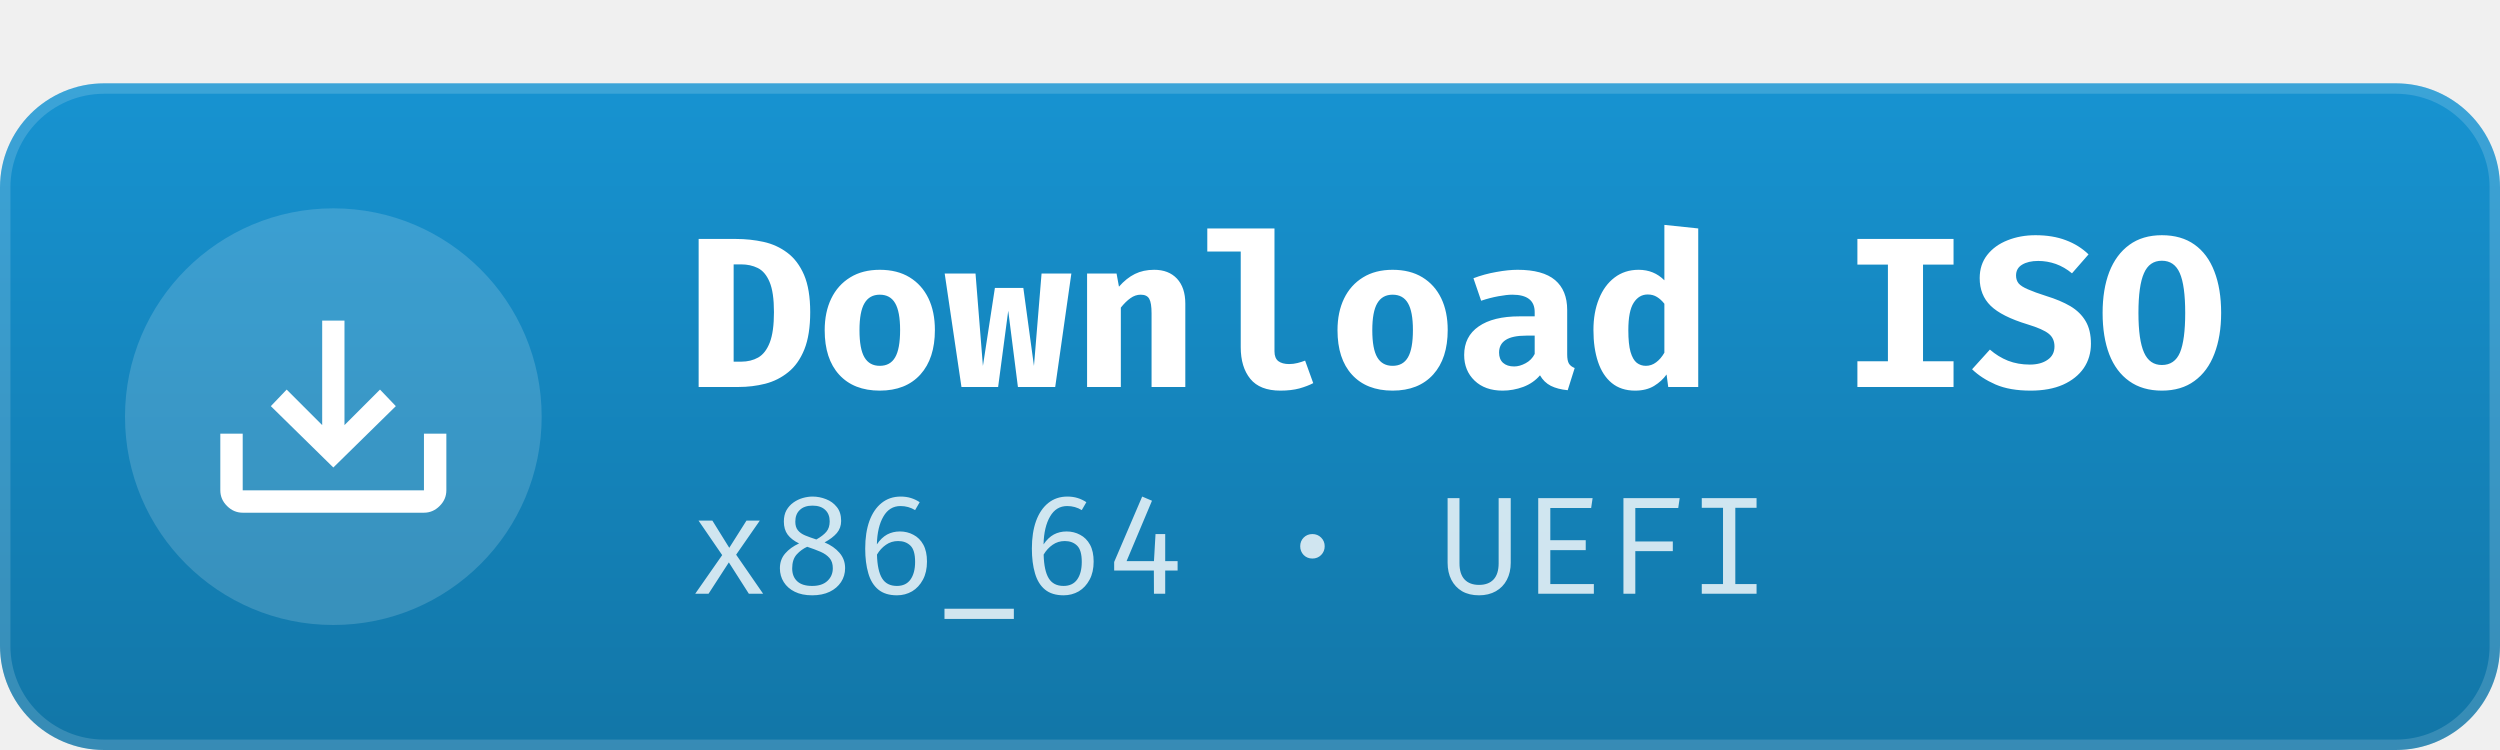
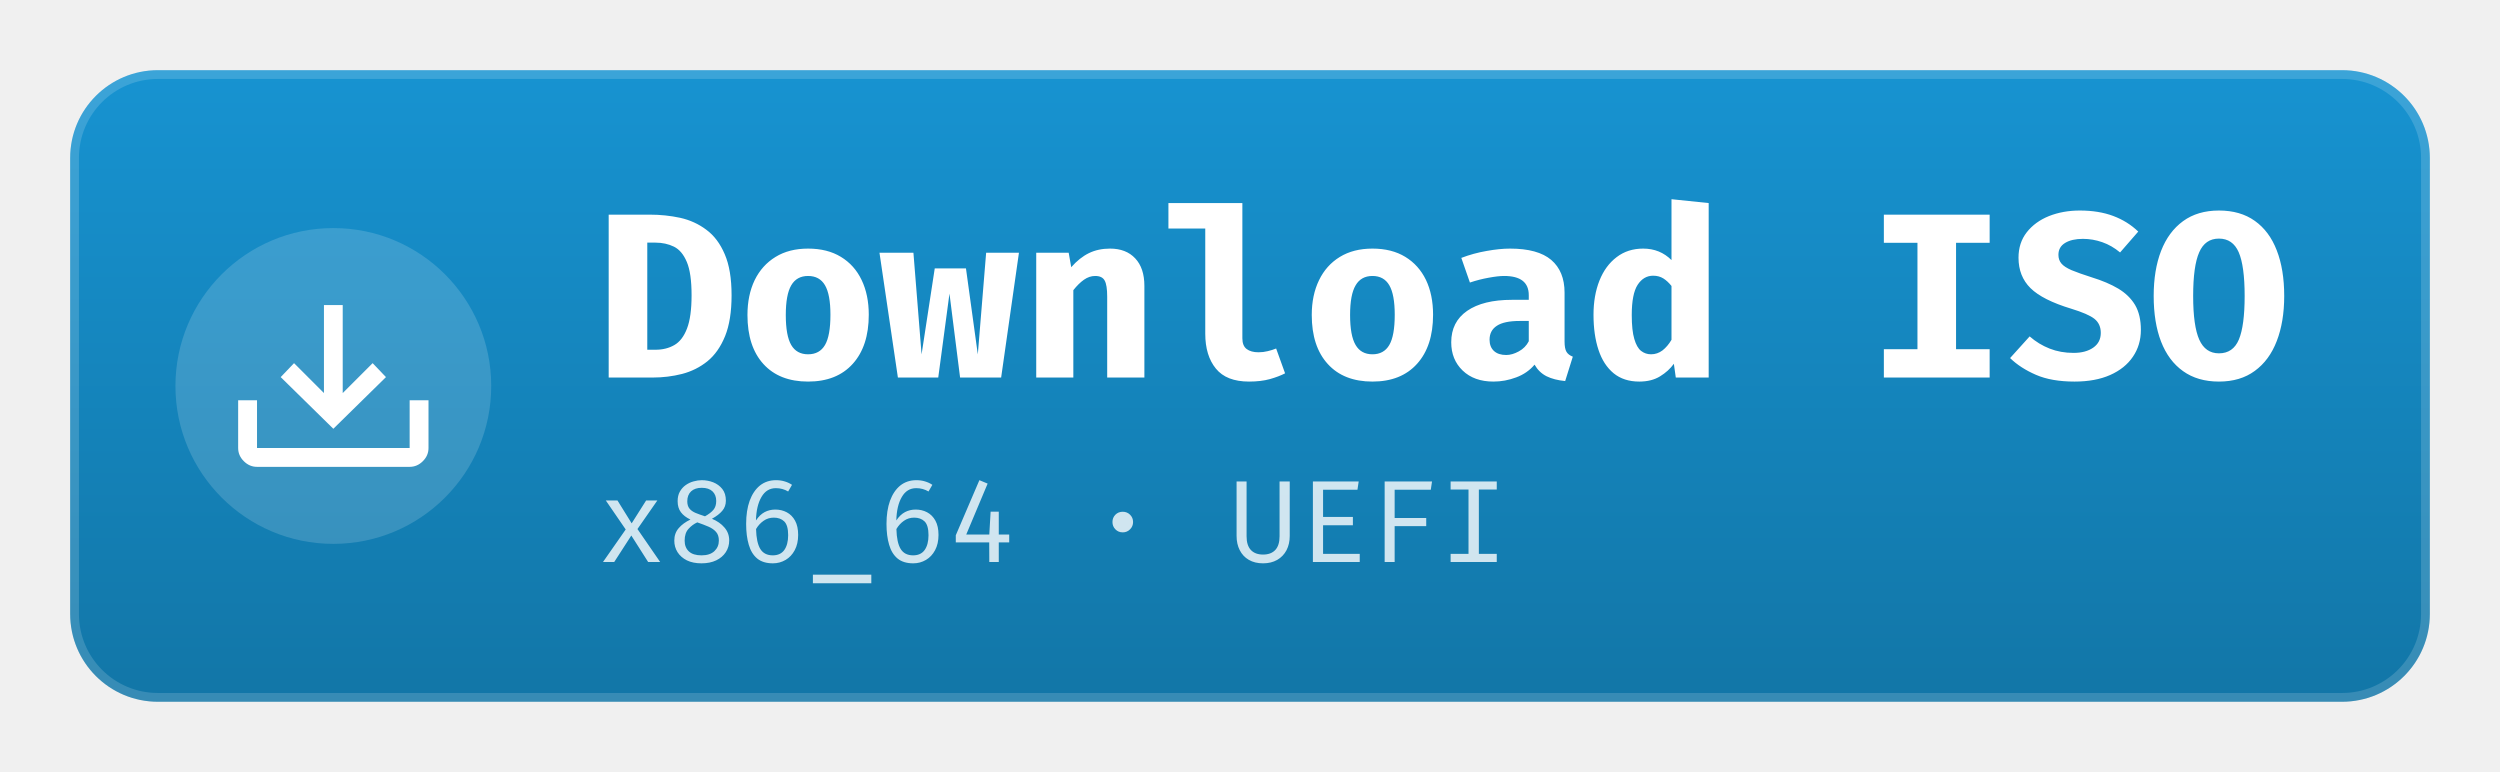
- <svg xmlns="http://www.w3.org/2000/svg" width="240" height="72" viewBox="0 0 240 72">
-   <g transform="translate(0 8)">
+ <svg xmlns="http://www.w3.org/2000/svg" width="285" height="88" viewBox="0 0 285 88">
+   <g transform="translate(8 8)">
    <defs>
      <linearGradient id="fill" x1="0" y1="0" x2="0" y2="1">
        <stop offset="0" stop-color="#1793d1" />
        <stop offset="1" stop-color="#1276a7" />
      </linearGradient>
    </defs>
-     <rect width="240" height="64" rx="10" fill="url(#fill)" />
-     <rect x=".5" y=".5" width="239" height="63" rx="9.5" fill="none" stroke="#fff" stroke-opacity=".16" />
-     <circle cx="32" cy="32" r="20" fill="#fff" fill-opacity=".16" />
-     <path fill="#fff" d="M21.15 33.63H23.3V39.07H40.7V33.63H42.85V39.07Q42.85 39.94 42.2 40.58Q41.56 41.22 40.7 41.22H23.3Q22.44 41.22 21.8 40.58Q21.15 39.94 21.15 39.07ZM32 36.88 38 30.99 36.48 29.4 33.07 32.81V22.78H30.93V32.81L27.52 29.4L26 30.99Z" />
-     <path fill="#fff" d="M77.78 21.97Q77.78 24.14 77.22 25.54Q76.65 26.95 75.67 27.73Q74.7 28.52 73.46 28.84Q72.23 29.15 70.9 29.15H67.07V14.94H70.66Q72.02 14.94 73.3 15.22Q74.57 15.5 75.58 16.26Q76.59 17.01 77.19 18.39Q77.78 19.77 77.78 21.97ZM74.3 21.97Q74.3 20.06 73.88 19.07Q73.47 18.09 72.75 17.73Q72.04 17.38 71.15 17.38H70.43V26.72H71.15Q72.08 26.72 72.79 26.32Q73.5 25.91 73.9 24.88Q74.3 23.84 74.3 21.97ZM84.46 17.9Q86.14 17.9 87.32 18.62Q88.5 19.34 89.13 20.64Q89.75 21.93 89.75 23.68Q89.75 26.41 88.36 27.95Q86.96 29.5 84.46 29.5Q81.96 29.5 80.56 27.97Q79.17 26.45 79.17 23.7Q79.17 21.96 79.8 20.66Q80.43 19.36 81.62 18.63Q82.8 17.9 84.46 17.9ZM84.46 20.29Q83.47 20.29 82.99 21.11Q82.51 21.92 82.51 23.7Q82.51 25.5 82.99 26.31Q83.47 27.12 84.46 27.12Q85.46 27.12 85.93 26.31Q86.41 25.5 86.41 23.68Q86.41 21.91 85.93 21.1Q85.46 20.29 84.46 20.29ZM101.3 29.15H97.72L96.79 21.83L95.82 29.15H92.3L90.69 18.26H93.65L94.36 27.13L95.51 19.64H98.24L99.26 27.13L99.99 18.26H102.85ZM104.36 29.15V18.26H107.19L107.42 19.52Q108.14 18.7 108.95 18.3Q109.76 17.9 110.8 17.9Q112.19 17.9 112.99 18.75Q113.79 19.61 113.79 21.15V29.15H110.55V22.09Q110.55 21.08 110.33 20.69Q110.11 20.29 109.51 20.29Q108.99 20.29 108.53 20.62Q108.06 20.95 107.6 21.53V29.15ZM122.35 13.93V25.73Q122.35 26.38 122.72 26.67Q123.1 26.95 123.75 26.95Q124.17 26.95 124.56 26.85Q124.95 26.75 125.29 26.62L126.07 28.78Q125.52 29.07 124.74 29.29Q123.96 29.5 122.92 29.5Q120.95 29.5 120.03 28.37Q119.11 27.24 119.11 25.33V16.15H115.9V13.93ZM133.69 17.9Q135.37 17.9 136.55 18.62Q137.73 19.34 138.36 20.64Q138.98 21.93 138.98 23.68Q138.98 26.41 137.59 27.95Q136.19 29.5 133.69 29.5Q131.19 29.5 129.79 27.97Q128.4 26.45 128.4 23.7Q128.4 21.96 129.03 20.66Q129.66 19.36 130.85 18.63Q132.03 17.9 133.69 17.9ZM133.69 20.29Q132.7 20.29 132.22 21.11Q131.74 21.92 131.74 23.7Q131.74 25.5 132.22 26.31Q132.7 27.12 133.69 27.12Q134.69 27.12 135.16 26.31Q135.64 25.5 135.64 23.68Q135.64 21.91 135.16 21.1Q134.69 20.29 133.69 20.29ZM150.45 26.02Q150.45 26.63 150.62 26.91Q150.79 27.18 151.17 27.33L150.5 29.46Q149.54 29.37 148.88 29.04Q148.22 28.7 147.84 28.03Q147.21 28.77 146.24 29.14Q145.26 29.5 144.25 29.5Q142.56 29.5 141.56 28.54Q140.56 27.58 140.56 26.08Q140.56 24.3 141.95 23.34Q143.34 22.37 145.87 22.37H147.33V21.96Q147.33 20.29 145.18 20.29Q144.66 20.29 143.84 20.44Q143.02 20.59 142.19 20.87L141.45 18.71Q142.5 18.31 143.65 18.11Q144.79 17.9 145.69 17.9Q148.12 17.9 149.29 18.89Q150.45 19.88 150.45 21.75ZM145.36 27.18Q145.89 27.18 146.46 26.87Q147.04 26.56 147.33 25.98V24.22H146.53Q145.18 24.22 144.54 24.64Q143.91 25.05 143.91 25.85Q143.91 26.48 144.29 26.83Q144.68 27.18 145.36 27.18ZM159.78 13.59 163.03 13.93V29.15H160.15L159.99 27.95Q159.54 28.59 158.79 29.05Q158.04 29.5 156.97 29.5Q155.62 29.5 154.73 28.77Q153.85 28.05 153.41 26.74Q152.97 25.43 152.97 23.68Q152.97 21.99 153.5 20.69Q154.02 19.39 154.99 18.65Q155.97 17.9 157.31 17.9Q158.78 17.9 159.78 18.91ZM158.18 20.27Q157.34 20.27 156.83 21.07Q156.32 21.86 156.32 23.7Q156.32 25.04 156.53 25.78Q156.75 26.53 157.13 26.83Q157.51 27.12 158 27.12Q158.54 27.12 158.99 26.78Q159.44 26.45 159.78 25.86V21.16Q159.45 20.74 159.07 20.51Q158.69 20.27 158.18 20.27ZM187.54 14.94V17.4H184.61V26.68H187.54V29.15H178.31V26.68H181.24V17.4H178.31V14.94ZM200.73 25Q200.73 26.32 200.04 27.34Q199.34 28.35 198.05 28.93Q196.76 29.5 194.94 29.5Q192.93 29.5 191.57 28.91Q190.22 28.32 189.32 27.45L191.03 25.56Q191.82 26.25 192.77 26.63Q193.72 27 194.86 27Q195.92 27 196.57 26.54Q197.23 26.09 197.23 25.26Q197.23 24.48 196.68 24.04Q196.13 23.59 194.65 23.14Q192.15 22.38 191.1 21.35Q190.05 20.32 190.05 18.7Q190.05 17.4 190.77 16.48Q191.5 15.55 192.72 15.07Q193.94 14.58 195.41 14.58Q197.06 14.58 198.32 15.06Q199.58 15.53 200.5 16.42L198.91 18.24Q198.19 17.64 197.36 17.34Q196.53 17.05 195.67 17.05Q194.71 17.05 194.12 17.41Q193.54 17.76 193.54 18.45Q193.54 18.9 193.79 19.21Q194.05 19.51 194.69 19.78Q195.32 20.06 196.45 20.42Q197.79 20.83 198.75 21.39Q199.71 21.96 200.22 22.83Q200.73 23.69 200.73 25ZM213.23 22.04Q213.23 24.29 212.58 25.97Q211.94 27.65 210.67 28.57Q209.41 29.5 207.54 29.5Q205.68 29.5 204.41 28.59Q203.14 27.69 202.49 26.02Q201.85 24.34 201.85 22.04Q201.85 19.78 202.49 18.11Q203.14 16.44 204.41 15.51Q205.68 14.58 207.54 14.58Q209.41 14.58 210.67 15.48Q211.94 16.38 212.58 18.06Q213.23 19.73 213.23 22.04ZM209.78 22.04Q209.78 19.41 209.26 18.22Q208.74 17.03 207.54 17.03Q206.34 17.03 205.82 18.23Q205.29 19.42 205.29 22.04Q205.29 24.66 205.83 25.85Q206.36 27.04 207.54 27.04Q208.77 27.04 209.28 25.84Q209.78 24.63 209.78 22.04Z" />
-     <path fill="#fff" fill-opacity="0.8" d="M68.02 49H66.74L69.33 45.29L67.06 41.98H68.39L70.01 44.59L71.66 41.98H72.94L70.67 45.25L73.26 49H71.89L69.97 45.99ZM80.75 42.01Q80.75 42.68 80.34 43.17Q79.93 43.65 79.16 44.07Q80.06 44.45 80.59 45.07Q81.13 45.69 81.13 46.54Q81.13 47.29 80.74 47.88Q80.35 48.47 79.65 48.81Q78.94 49.15 77.97 49.15Q76.99 49.15 76.3 48.81Q75.61 48.47 75.24 47.88Q74.87 47.29 74.87 46.56Q74.87 45.71 75.38 45.13Q75.88 44.55 76.71 44.17Q75.99 43.82 75.62 43.33Q75.25 42.83 75.25 42.07Q75.25 41.43 75.5 40.98Q75.76 40.53 76.17 40.24Q76.58 39.95 77.06 39.81Q77.55 39.67 78 39.67Q78.67 39.67 79.3 39.92Q79.93 40.16 80.34 40.68Q80.75 41.19 80.75 42.01ZM76.35 42.08Q76.35 42.61 76.6 42.91Q76.84 43.21 77.29 43.4Q77.75 43.59 78.37 43.79Q79.01 43.43 79.33 43.05Q79.65 42.67 79.65 42.05Q79.65 41.35 79.22 40.95Q78.79 40.54 78 40.54Q77.22 40.54 76.79 40.95Q76.35 41.35 76.35 42.08ZM79.95 46.55Q79.95 45.93 79.63 45.57Q79.32 45.21 78.77 44.97Q78.21 44.73 77.49 44.49Q76.92 44.75 76.49 45.22Q76.05 45.7 76.05 46.57Q76.05 47.35 76.53 47.8Q77.01 48.25 77.97 48.25Q78.93 48.25 79.44 47.76Q79.95 47.28 79.95 46.55ZM86.47 39.67Q87 39.67 87.45 39.81Q87.9 39.95 88.29 40.21L87.85 40.97Q87.21 40.58 86.45 40.58Q85.39 40.58 84.81 41.58Q84.22 42.58 84.18 44.26Q84.62 43.61 85.17 43.31Q85.72 43.02 86.39 43.02Q87.1 43.02 87.69 43.34Q88.29 43.65 88.64 44.29Q88.99 44.93 88.99 45.91Q88.99 46.93 88.6 47.65Q88.21 48.38 87.56 48.77Q86.9 49.15 86.11 49.15Q84.99 49.15 84.32 48.6Q83.65 48.05 83.36 47.04Q83.06 46.03 83.06 44.66Q83.06 43.14 83.46 42.02Q83.87 40.9 84.63 40.29Q85.4 39.67 86.47 39.67ZM86.22 43.94Q85.56 43.94 85.05 44.3Q84.53 44.66 84.19 45.24Q84.23 46.79 84.68 47.52Q85.13 48.25 86.1 48.25Q86.97 48.25 87.41 47.63Q87.85 47.01 87.85 45.94Q87.85 44.81 87.4 44.38Q86.95 43.94 86.22 43.94ZM90.67 51.42V50.44H97.33V51.42ZM102.47 39.67Q103 39.67 103.45 39.81Q103.9 39.95 104.29 40.21L103.85 40.97Q103.21 40.58 102.45 40.58Q101.39 40.58 100.81 41.58Q100.22 42.58 100.18 44.26Q100.62 43.61 101.17 43.31Q101.72 43.02 102.39 43.02Q103.1 43.02 103.69 43.34Q104.29 43.65 104.64 44.29Q104.99 44.93 104.99 45.91Q104.99 46.93 104.6 47.65Q104.21 48.38 103.56 48.77Q102.9 49.15 102.11 49.15Q100.99 49.15 100.32 48.6Q99.65 48.05 99.36 47.04Q99.06 46.03 99.06 44.66Q99.06 43.14 99.46 42.02Q99.87 40.9 100.63 40.29Q101.4 39.67 102.47 39.67ZM102.22 43.94Q101.56 43.94 101.05 44.3Q100.53 44.66 100.19 45.24Q100.23 46.79 100.68 47.52Q101.13 48.25 102.1 48.25Q102.97 48.25 103.41 47.63Q103.85 47.01 103.85 45.94Q103.85 44.81 103.4 44.38Q102.95 43.94 102.22 43.94ZM111.86 43.27V45.87H113.05V46.77H111.86V49H110.78L110.77 46.77H106.96V45.95L109.65 39.67L110.59 40.07L108.15 45.87H110.78L110.93 43.27ZM124.82 44.44Q124.82 43.95 125.15 43.61Q125.49 43.27 125.99 43.27Q126.49 43.27 126.83 43.61Q127.17 43.95 127.17 44.44Q127.17 44.93 126.83 45.28Q126.49 45.62 125.99 45.62Q125.49 45.62 125.15 45.28Q124.82 44.93 124.82 44.44ZM145.03 39.82V46.03Q145.03 46.95 144.66 47.66Q144.29 48.37 143.6 48.76Q142.91 49.15 141.99 49.15Q141.04 49.15 140.36 48.76Q139.69 48.36 139.33 47.66Q138.97 46.95 138.97 46.03V39.82H140.11V46.07Q140.11 47.11 140.6 47.63Q141.09 48.15 141.99 48.15Q142.89 48.15 143.38 47.63Q143.87 47.11 143.87 46.07V39.82ZM148.83 40.77V43.86H152.23V44.81H148.83V48.07H153.01V49H147.67V39.82H152.89L152.75 40.77ZM156.99 40.77V43.98H160.59V44.91H156.99V49H155.85V39.82H161.25L161.11 40.77ZM168.63 39.82V40.75H166.59V48.07H168.63V49H163.37V48.07H165.41V40.75H163.37V39.82Z" />
+     <rect width="269" height="72" rx="10" fill="url(#fill)" />
+     <rect x=".5" y=".5" width="268" height="71" rx="9.5" fill="none" stroke="#fff" stroke-opacity=".16" />
+     <circle cx="30" cy="36" r="18" fill="#fff" fill-opacity=".16" />
+     <path fill="#fff" d="M19.15 37.63H21.3V43.07H38.7V37.63H40.85V43.07Q40.85 43.94 40.2 44.58Q39.56 45.22 38.7 45.22H21.3Q20.44 45.22 19.8 44.58Q19.15 43.94 19.15 43.07ZM30 40.88 36 34.99 34.48 33.4 31.07 36.81V26.78H28.93V36.81L25.52 33.4L24 34.99Z" />
+     <path fill="#fff" d="M75.4 25.66Q75.4 28.49 74.66 30.32Q73.91 32.16 72.64 33.19Q71.37 34.21 69.75 34.63Q68.14 35.04 66.41 35.04H61.39V16.47H66.08Q67.87 16.47 69.54 16.83Q71.2 17.2 72.52 18.19Q73.85 19.17 74.62 20.98Q75.4 22.78 75.4 25.66ZM70.84 25.66Q70.84 23.15 70.3 21.87Q69.76 20.58 68.83 20.12Q67.89 19.66 66.73 19.66H65.79V31.87H66.73Q67.95 31.87 68.87 31.34Q69.8 30.81 70.32 29.45Q70.84 28.1 70.84 25.66ZM84.12 20.34Q86.32 20.34 87.86 21.28Q89.41 22.22 90.22 23.91Q91.04 25.61 91.04 27.88Q91.04 31.45 89.22 33.47Q87.4 35.5 84.12 35.5Q80.85 35.5 79.03 33.5Q77.21 31.5 77.21 27.91Q77.21 25.65 78.03 23.94Q78.86 22.24 80.41 21.29Q81.95 20.34 84.12 20.34ZM84.12 23.46Q82.82 23.46 82.2 24.53Q81.58 25.59 81.58 27.91Q81.58 30.27 82.2 31.33Q82.82 32.39 84.12 32.39Q85.43 32.39 86.05 31.33Q86.67 30.27 86.67 27.88Q86.67 25.58 86.05 24.52Q85.43 23.46 84.12 23.46ZM106.13 35.04H101.45L100.24 25.47L98.96 35.04H94.36L92.26 20.81H96.13L97.06 32.4L98.56 22.6H102.12L103.47 32.4L104.42 20.81H108.16ZM110.13 35.04V20.81H113.83L114.12 22.46Q115.07 21.38 116.13 20.86Q117.19 20.34 118.54 20.34Q120.37 20.34 121.41 21.45Q122.46 22.56 122.46 24.59V35.04H118.22V25.81Q118.22 24.49 117.93 23.98Q117.65 23.46 116.85 23.46Q116.18 23.46 115.57 23.89Q114.96 24.32 114.36 25.08V35.04ZM133.63 15.15V30.57Q133.63 31.42 134.12 31.79Q134.61 32.16 135.47 32.16Q136.02 32.16 136.53 32.03Q137.04 31.91 137.48 31.73L138.5 34.56Q137.78 34.93 136.76 35.22Q135.74 35.5 134.39 35.5Q131.81 35.5 130.61 34.02Q129.4 32.54 129.4 30.04V18.05H125.2V15.15ZM148.46 20.34Q150.66 20.34 152.2 21.28Q153.74 22.22 154.56 23.91Q155.37 25.61 155.37 27.88Q155.37 31.45 153.55 33.47Q151.73 35.5 148.46 35.5Q145.19 35.5 143.37 33.5Q141.54 31.5 141.54 27.91Q141.54 25.65 142.37 23.94Q143.19 22.24 144.74 21.29Q146.29 20.34 148.46 20.34ZM148.46 23.46Q147.16 23.46 146.54 24.53Q145.91 25.59 145.91 27.91Q145.91 30.27 146.54 31.33Q147.16 32.39 148.46 32.39Q149.76 32.39 150.38 31.33Q151 30.27 151 27.88Q151 25.58 150.38 24.52Q149.76 23.46 148.46 23.46ZM170.36 30.94Q170.36 31.74 170.58 32.11Q170.8 32.47 171.3 32.66L170.43 35.44Q169.17 35.32 168.3 34.89Q167.44 34.45 166.94 33.57Q166.12 34.55 164.85 35.02Q163.58 35.5 162.25 35.5Q160.05 35.5 158.74 34.24Q157.44 32.99 157.44 31.02Q157.44 28.7 159.25 27.44Q161.07 26.18 164.37 26.18H166.28V25.65Q166.28 23.46 163.47 23.46Q162.79 23.46 161.71 23.66Q160.64 23.85 159.57 24.21L158.59 21.4Q159.97 20.87 161.47 20.61Q162.96 20.34 164.14 20.34Q167.32 20.34 168.84 21.63Q170.36 22.93 170.36 25.36ZM163.71 32.47Q164.39 32.47 165.14 32.06Q165.9 31.65 166.28 30.9V28.59H165.24Q163.47 28.59 162.64 29.14Q161.81 29.68 161.81 30.73Q161.81 31.54 162.31 32.01Q162.81 32.47 163.71 32.47ZM182.55 14.71 186.79 15.15V35.04H183.04L182.82 33.47Q182.23 34.3 181.25 34.9Q180.28 35.5 178.88 35.5Q177.11 35.5 175.95 34.55Q174.79 33.59 174.23 31.89Q173.66 30.18 173.66 27.88Q173.66 25.69 174.34 23.98Q175.02 22.28 176.3 21.31Q177.57 20.34 179.32 20.34Q181.24 20.34 182.55 21.65ZM180.46 23.43Q179.37 23.43 178.69 24.47Q178.02 25.51 178.02 27.91Q178.02 29.67 178.31 30.64Q178.59 31.61 179.08 32Q179.58 32.39 180.22 32.39Q180.93 32.39 181.52 31.95Q182.1 31.5 182.55 30.74V24.6Q182.11 24.05 181.62 23.74Q181.12 23.43 180.46 23.43ZM218.82 16.47V19.68H214.99V31.81H218.82V35.04H206.76V31.81H210.59V19.68H206.76V16.47ZM236.06 29.61Q236.06 31.34 235.15 32.67Q234.25 34 232.56 34.75Q230.87 35.5 228.5 35.5Q225.87 35.5 224.1 34.73Q222.32 33.96 221.15 32.82L223.38 30.35Q224.41 31.25 225.66 31.74Q226.9 32.23 228.39 32.23Q229.77 32.23 230.63 31.63Q231.49 31.03 231.49 29.95Q231.49 28.93 230.77 28.35Q230.05 27.78 228.11 27.19Q224.85 26.2 223.48 24.85Q222.11 23.5 222.11 21.38Q222.11 19.68 223.05 18.48Q224 17.27 225.59 16.63Q227.19 16 229.1 16Q231.26 16 232.91 16.62Q234.56 17.24 235.76 18.4L233.69 20.78Q232.75 19.99 231.66 19.61Q230.58 19.23 229.45 19.23Q228.19 19.23 227.43 19.69Q226.66 20.15 226.66 21.05Q226.66 21.64 227 22.04Q227.33 22.44 228.16 22.8Q229 23.15 230.47 23.62Q232.23 24.16 233.48 24.9Q234.73 25.65 235.4 26.77Q236.06 27.9 236.06 29.61ZM252.4 25.74Q252.4 28.69 251.55 30.88Q250.71 33.07 249.05 34.28Q247.4 35.5 244.96 35.5Q242.53 35.5 240.87 34.31Q239.21 33.13 238.36 30.94Q237.52 28.76 237.52 25.74Q237.52 22.79 238.36 20.61Q239.21 18.42 240.87 17.21Q242.53 16 244.96 16Q247.4 16 249.05 17.18Q250.71 18.36 251.55 20.54Q252.4 22.72 252.4 25.74ZM247.89 25.74Q247.89 22.31 247.21 20.75Q246.53 19.2 244.96 19.2Q243.39 19.2 242.71 20.76Q242.02 22.32 242.02 25.74Q242.02 29.17 242.72 30.73Q243.42 32.28 244.96 32.28Q246.57 32.28 247.23 30.71Q247.89 29.13 247.89 25.74Z" />
+     <path fill="#fff" fill-opacity="0.8" d="M62.02 56.07H60.74L63.33 52.36L61.06 49.05H62.39L64.01 51.66L65.66 49.05H66.94L64.67 52.31L67.26 56.07H65.89L63.97 53.05ZM74.75 49.07Q74.75 49.75 74.34 50.23Q73.93 50.72 73.16 51.14Q74.06 51.51 74.59 52.14Q75.13 52.76 75.13 53.61Q75.13 54.35 74.74 54.95Q74.35 55.54 73.65 55.88Q72.94 56.22 71.97 56.22Q70.99 56.22 70.3 55.88Q69.61 55.53 69.24 54.95Q68.87 54.36 68.87 53.63Q68.87 52.78 69.38 52.2Q69.88 51.62 70.71 51.23Q69.99 50.89 69.62 50.39Q69.25 49.9 69.25 49.13Q69.25 48.5 69.5 48.05Q69.76 47.59 70.17 47.3Q70.58 47.01 71.06 46.88Q71.55 46.74 72 46.74Q72.67 46.74 73.3 46.98Q73.93 47.23 74.34 47.74Q74.75 48.26 74.75 49.07ZM70.35 49.15Q70.35 49.67 70.6 49.98Q70.84 50.28 71.29 50.47Q71.75 50.66 72.37 50.86Q73.01 50.5 73.33 50.12Q73.65 49.74 73.65 49.11Q73.65 48.42 73.22 48.01Q72.79 47.61 72 47.61Q71.22 47.61 70.79 48.01Q70.35 48.42 70.35 49.15ZM73.95 53.62Q73.95 53 73.63 52.64Q73.32 52.28 72.77 52.04Q72.21 51.8 71.49 51.55Q70.92 51.81 70.49 52.29Q70.05 52.77 70.05 53.63Q70.05 54.41 70.53 54.86Q71.01 55.31 71.97 55.31Q72.93 55.31 73.44 54.83Q73.95 54.35 73.95 53.62ZM80.47 46.74Q81 46.74 81.45 46.88Q81.9 47.01 82.29 47.27L81.85 48.03Q81.21 47.65 80.45 47.65Q79.39 47.65 78.81 48.65Q78.22 49.65 78.18 51.33Q78.62 50.67 79.17 50.38Q79.72 50.09 80.39 50.09Q81.1 50.09 81.69 50.4Q82.29 50.72 82.64 51.36Q82.99 52 82.99 52.98Q82.99 53.99 82.6 54.72Q82.21 55.45 81.56 55.83Q80.9 56.22 80.11 56.22Q78.99 56.22 78.32 55.67Q77.65 55.11 77.36 54.1Q77.06 53.09 77.06 51.73Q77.06 50.21 77.46 49.09Q77.87 47.97 78.63 47.35Q79.4 46.74 80.47 46.74ZM80.22 51.01Q79.56 51.01 79.05 51.37Q78.53 51.73 78.19 52.31Q78.23 53.86 78.68 54.59Q79.13 55.31 80.1 55.31Q80.97 55.31 81.41 54.7Q81.85 54.08 81.85 53.01Q81.85 51.88 81.4 51.44Q80.95 51.01 80.22 51.01ZM84.67 58.49V57.51H91.33V58.49ZM96.47 46.74Q97 46.74 97.45 46.88Q97.9 47.01 98.29 47.27L97.85 48.03Q97.21 47.65 96.45 47.65Q95.39 47.65 94.81 48.65Q94.22 49.65 94.18 51.33Q94.62 50.67 95.17 50.38Q95.72 50.09 96.39 50.09Q97.1 50.09 97.69 50.4Q98.29 50.72 98.64 51.36Q98.99 52 98.99 52.98Q98.99 53.99 98.6 54.72Q98.21 55.45 97.56 55.83Q96.9 56.22 96.11 56.22Q94.99 56.22 94.32 55.67Q93.65 55.11 93.36 54.1Q93.06 53.09 93.06 51.73Q93.06 50.21 93.46 49.09Q93.87 47.97 94.63 47.35Q95.4 46.74 96.47 46.74ZM96.22 51.01Q95.56 51.01 95.05 51.37Q94.53 51.73 94.19 52.31Q94.23 53.86 94.68 54.59Q95.13 55.31 96.1 55.31Q96.97 55.31 97.41 54.7Q97.85 54.08 97.85 53.01Q97.85 51.88 97.4 51.44Q96.95 51.01 96.22 51.01ZM105.86 50.33V52.94H107.05V53.83H105.86V56.07H104.78L104.77 53.83H100.96V53.02L103.65 46.74L104.59 47.13L102.15 52.94H104.78L104.93 50.33ZM118.82 51.51Q118.82 51.02 119.15 50.68Q119.49 50.34 119.99 50.34Q120.49 50.34 120.83 50.68Q121.17 51.02 121.17 51.51Q121.17 52 120.83 52.34Q120.49 52.69 119.99 52.69Q119.49 52.69 119.15 52.34Q118.82 52 118.82 51.51ZM139.03 46.89V53.09Q139.03 54.02 138.66 54.73Q138.29 55.43 137.6 55.83Q136.91 56.22 135.99 56.22Q135.04 56.22 134.36 55.82Q133.69 55.43 133.33 54.72Q132.97 54.02 132.97 53.09V46.89H134.11V53.13Q134.11 54.18 134.6 54.7Q135.09 55.22 135.99 55.22Q136.89 55.22 137.38 54.7Q137.87 54.18 137.87 53.13V46.89ZM142.83 47.83V50.93H146.23V51.88H142.83V55.14H147.01V56.07H141.67V46.89H146.89L146.75 47.83ZM150.99 47.83V51.05H154.59V51.98H150.99V56.07H149.85V46.89H155.25L155.11 47.83ZM162.63 46.89V47.81H160.59V55.14H162.63V56.07H157.37V55.14H159.41V47.81H157.37V46.89Z" />
  </g>
</svg>
